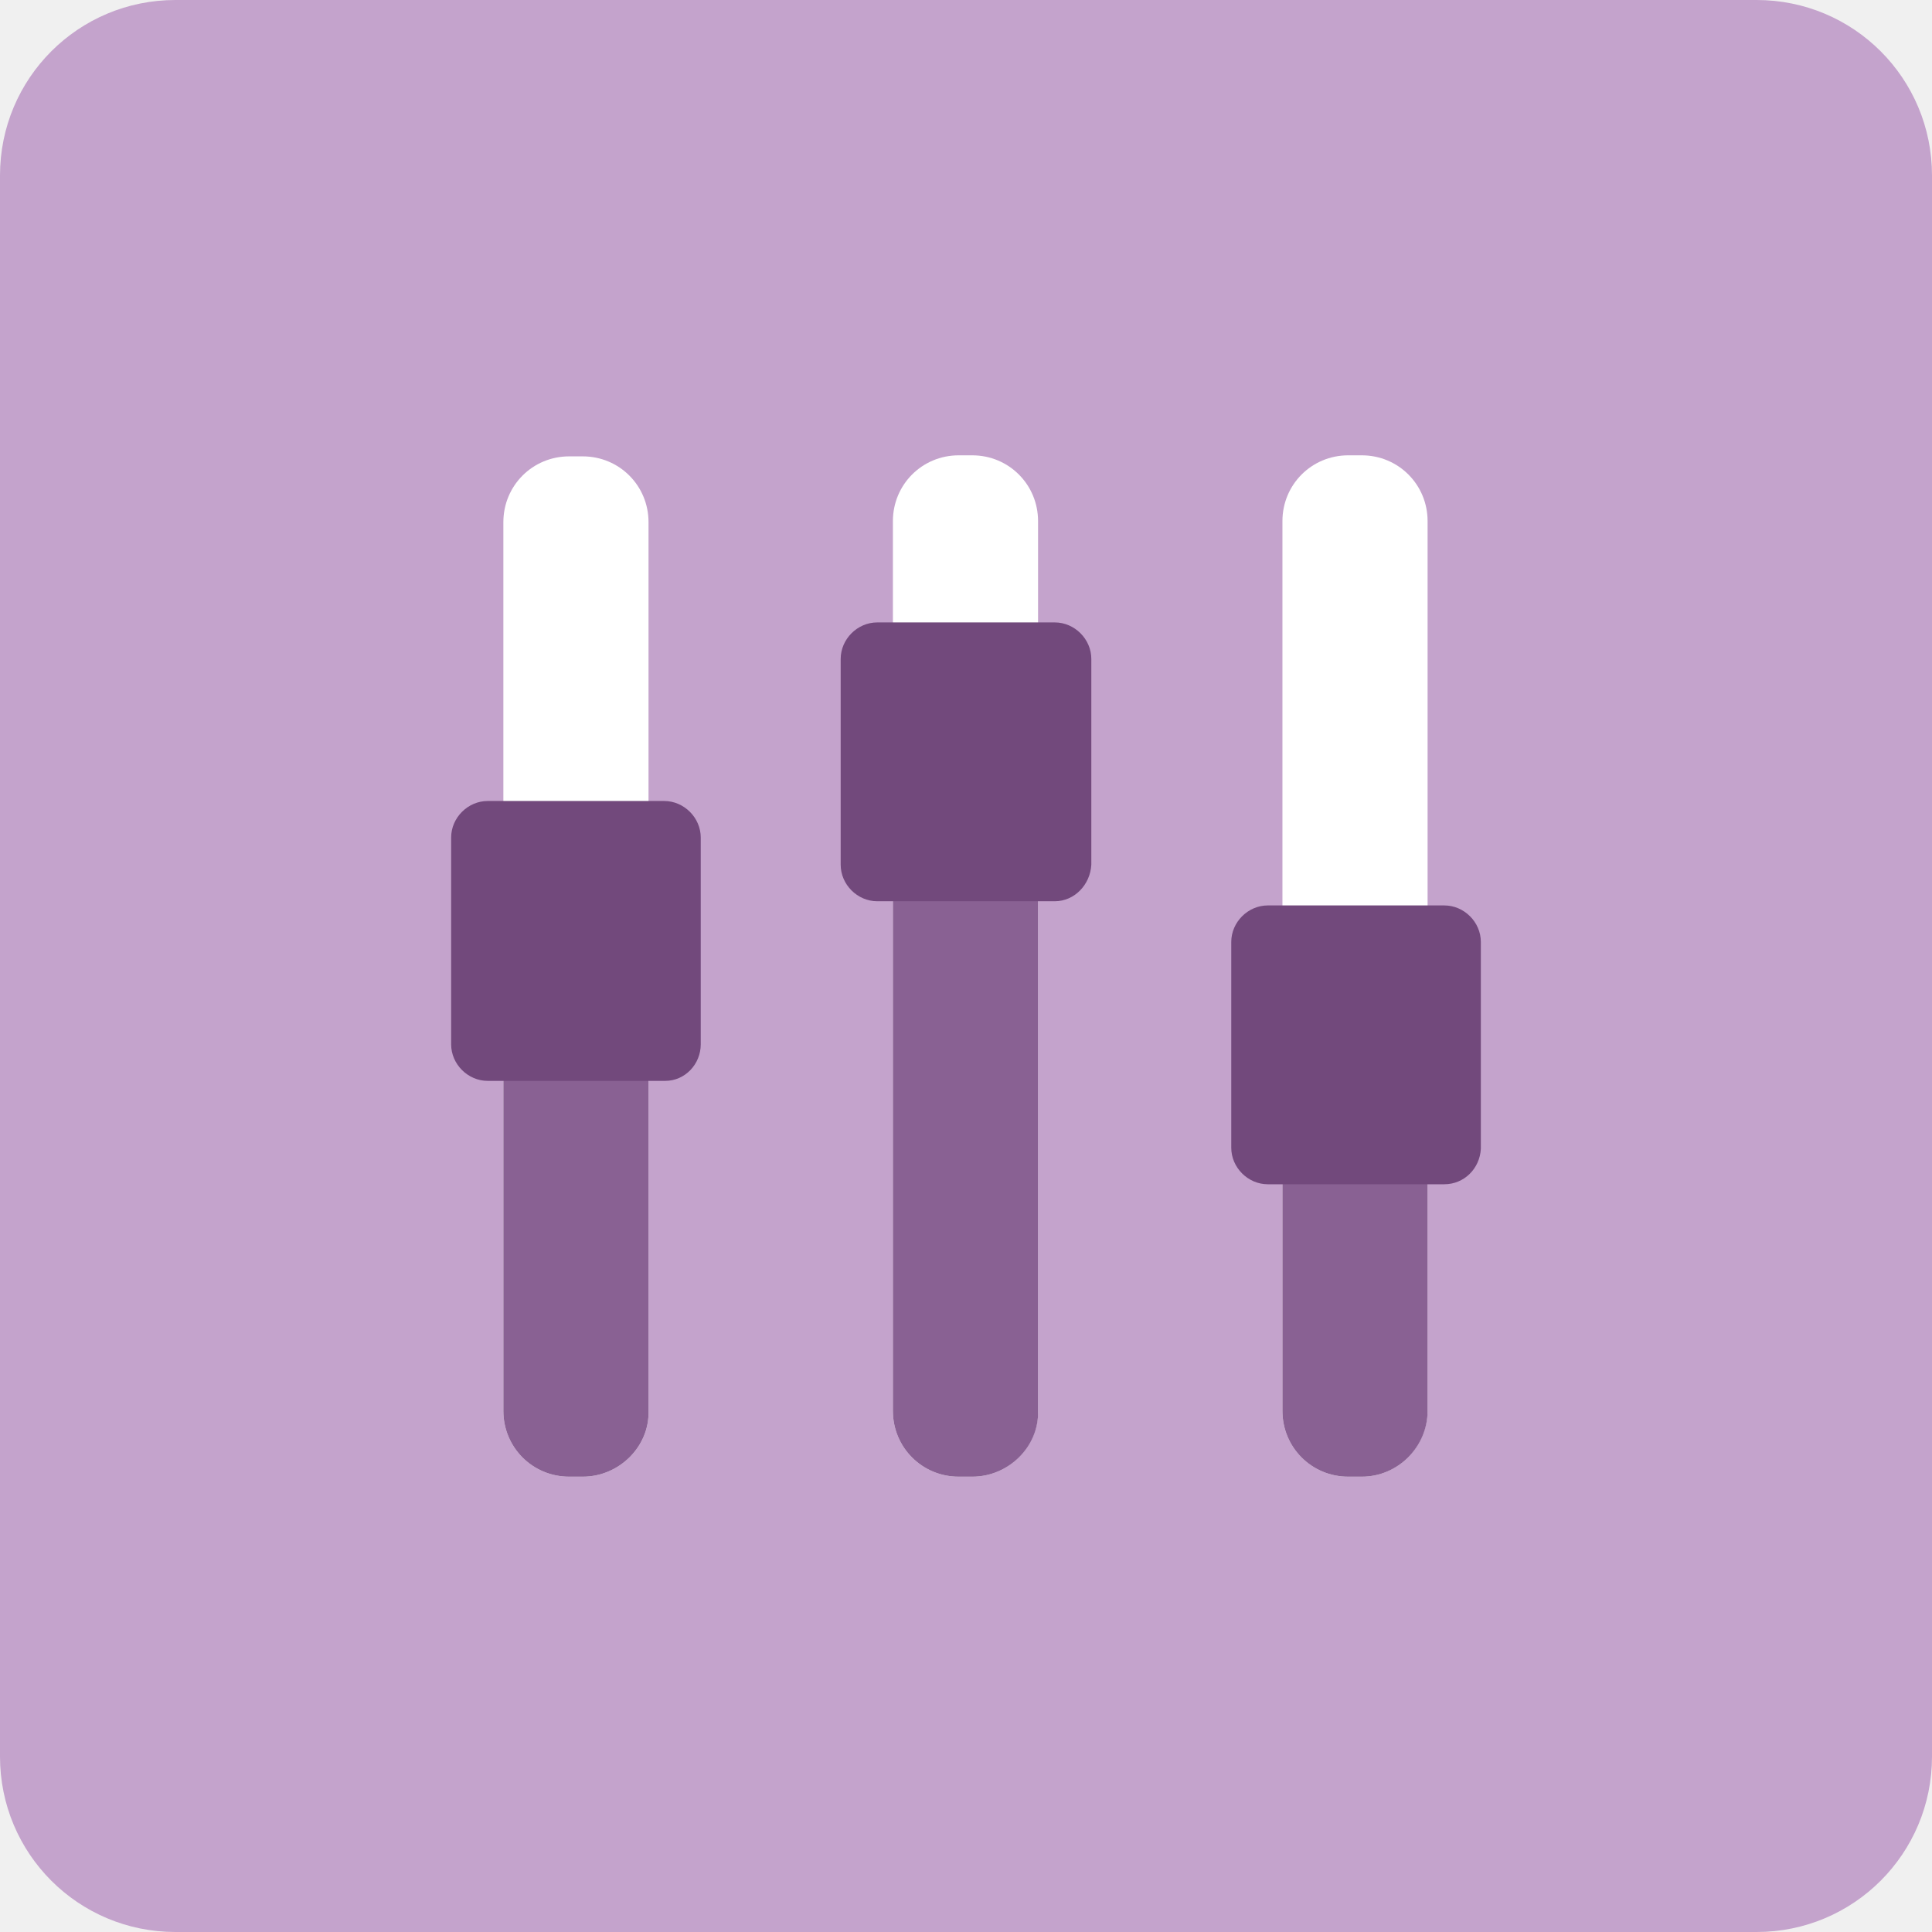
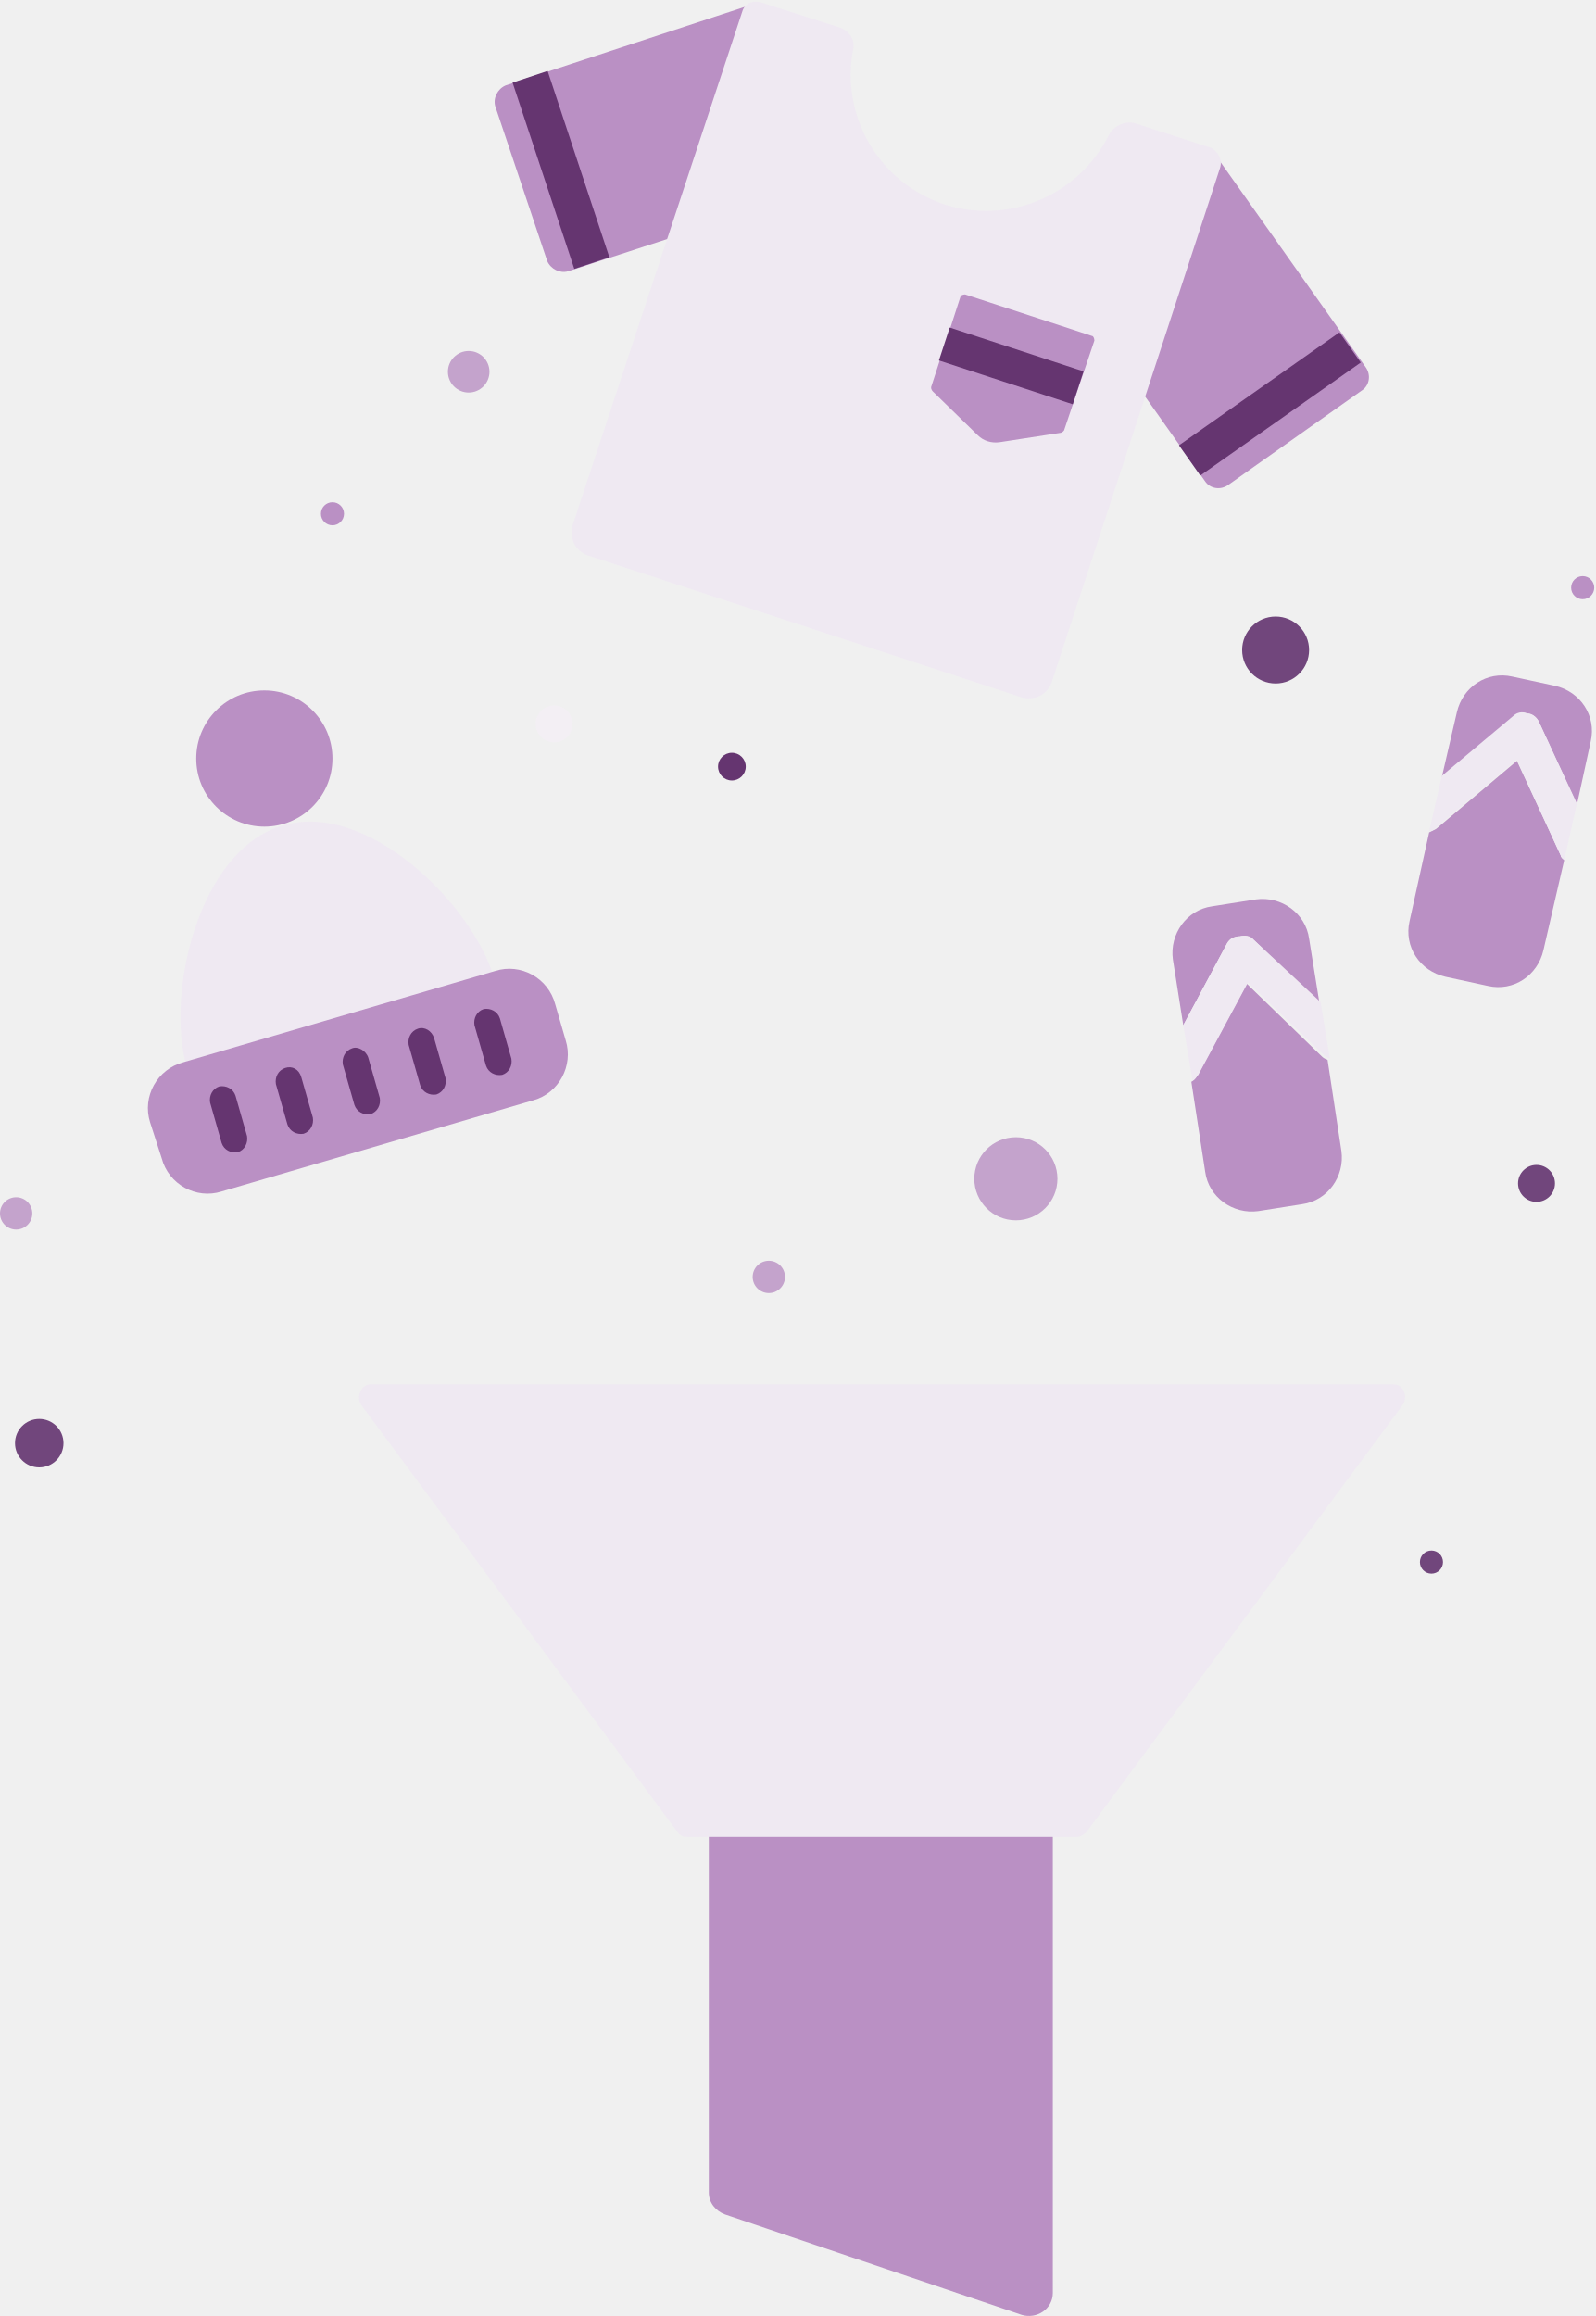
- <svg xmlns="http://www.w3.org/2000/svg" version="1.1" id="Layer_1" x="0px" y="0px" width="185px" height="185px" viewBox="0 0 185 185" style="enable-background:new 0 0 185 185;" xml:space="preserve">
+ <svg xmlns="http://www.w3.org/2000/svg" version="1.1" id="Layer_1" x="0px" y="0px" width="138.2px" height="200.6px" viewBox="0 0 138.2 200.6" style="enable-background:new 0 0 138.2 200.6;" xml:space="preserve">
  <style type="text/css">
- 	.st0{fill:#C4A3CC;}
- 	.st1{fill:#FFFFFF;}
- 	.st2{fill:#896193;}
- 	.st3{fill:#72497C;}
+ 	.st0{fill:#BA90C4;}
+ 	.st1{fill:#EFE9F2;}
+ 	.st2{fill:#653570;}
+ 	.st3{fill:#C4A3CC;}
+ 	.st4{fill:#71467C;}
+ 	.st5{fill:#F3EFF4;}
</style>
-   <g id="XMLID_3852_">
-     <path id="XMLID_2282_" class="st0" d="M168.2,185H16.8C7.5,185,0,177.5,0,168.2V16.8C0,7.5,7.5,0,16.8,0h151.4   c9.3,0,16.8,7.5,16.8,16.8v151.4C185,177.5,177.5,185,168.2,185z" />
-     <g id="XMLID_2621_">
-       <g id="XMLID_2648_">
-         <path id="XMLID_2628_" class="st1" d="M93.1,141.4h-1.3c-3.5,0-6.3-2.8-6.3-6.3V49.9c0-3.5,2.8-6.3,6.3-6.3h1.3     c3.5,0,6.3,2.8,6.3,6.3v85.1C99.5,138.5,96.6,141.4,93.1,141.4z" />
-         <path id="XMLID_2644_" class="st2" d="M93.1,141.4h-1.3c-3.5,0-6.3-2.8-6.3-6.3v-75h13.9v75C99.5,138.5,96.6,141.4,93.1,141.4z" />
-         <path id="XMLID_2637_" class="st3" d="M101,86.3H84c-1.9,0-3.5-1.6-3.5-3.5V63.1c0-1.9,1.6-3.5,3.5-3.5H101     c1.9,0,3.5,1.6,3.5,3.5v19.7C104.4,84.7,102.9,86.3,101,86.3z" />
+   <g id="XMLID_1_">
+     <g id="XMLID_2176_">
+       <g id="XMLID_2642_">
+         <g id="XMLID_2647_">
+           <path id="XMLID_21_" class="st0" d="M88.5,200.5l-25.7-8.7c-0.8-0.3-1.4-1-1.4-1.9v-37.3c0-0.6,0.5-1,1-1h27.8c0.6,0,1,0.5,1,1      v46C91.2,200,89.8,200.9,88.5,200.5z" />
+         </g>
+         <g id="XMLID_2643_">
+           <path id="XMLID_22_" class="st1" d="M84.1,119.9c-3.1,0-6.6,0-7.8,0s-4.7,0-7.8,0H32.1c-0.8,0-1.3,1.1-0.8,1.8l27.4,37      c0.2,0.3,0.5,0.4,0.8,0.4h9.1c3.1,0,6.6,0,7.8,0s4.7,0,7.8,0h9.1c0.3,0,0.6-0.2,0.8-0.4l27.4-37c0.5-0.7,0.1-1.8-0.8-1.8H84.1z" />
+         </g>
      </g>
-       <g id="XMLID_2627_">
-         <g id="XMLID_2649_">
-           <path id="XMLID_2630_" class="st1" d="M130.4,141.4h-1.3c-3.5,0-6.3-2.8-6.3-6.3V49.9c0-3.5,2.8-6.3,6.3-6.3h1.3      c3.5,0,6.3,2.8,6.3,6.3v85.1C136.7,138.5,133.9,141.4,130.4,141.4z" />
-           <path id="XMLID_2631_" class="st2" d="M130.4,141.4h-1.3c-3.5,0-6.3-2.8-6.3-6.3V93.8h13.9v41.3      C136.7,138.5,133.9,141.4,130.4,141.4z" />
-           <path id="XMLID_2645_" class="st3" d="M138.3,113.4h-16.9c-1.9,0-3.5-1.6-3.5-3.5V90.2c0-1.9,1.6-3.5,3.5-3.5h16.9      c1.9,0,3.5,1.6,3.5,3.5V110C141.7,111.9,140.2,113.4,138.3,113.4z" />
+       <g id="XMLID_2626_">
+         <g id="XMLID_2283_">
+           <path id="XMLID_2287_" class="st0" d="M108,85.2l-4.3,8c-0.1,0.2-0.3,0.4-0.5,0.5l1.2,7.8c0.3,2.2,2.4,3.7,4.6,3.4l3.8-0.6      c2.2-0.3,3.7-2.4,3.4-4.6l-1.2-7.9c-0.2-0.1-0.3-0.1-0.5-0.3L108,85.2z" />
+           <path id="XMLID_2482_" class="st0" d="M107.4,81.1c0.4-0.1,0.9-0.1,1.2,0.3l5.7,5.5l-0.9-5.6c-0.3-2.2-2.4-3.7-4.6-3.4l-3.8,0.6      c-2.2,0.3-3.7,2.4-3.4,4.6l0.9,5.7l3.8-7.1C106.5,81.3,106.9,81.1,107.4,81.1z" />
+           <path id="XMLID_2610_" class="st1" d="M108.6,81.4c-0.3-0.3-0.8-0.4-1.2-0.3c-0.4,0-0.8,0.2-1.1,0.6l-3.8,7.1l0.8,4.8      c0.2-0.1,0.3-0.3,0.5-0.5l4.3-8l6.6,6.3c0.1,0.1,0.3,0.2,0.5,0.3l-0.8-4.9L108.6,81.4z" />
        </g>
-         <g id="XMLID_2629_">
-           <path id="XMLID_2646_" class="st1" d="M55.8,141.4h-1.3c-3.5,0-6.3-2.8-6.3-6.3l0-85.1c0-3.5,2.8-6.3,6.3-6.3h1.3      c3.5,0,6.3,2.8,6.3,6.3v85.1C62.2,138.5,59.3,141.4,55.8,141.4z" />
-           <path id="XMLID_2674_" class="st2" d="M55.8,141.4h-1.3c-3.5,0-6.3-2.8-6.3-6.3V98.3h13.9v36.8      C62.2,138.5,59.3,141.4,55.8,141.4z" />
-           <path id="XMLID_2675_" class="st3" d="M63.7,103.5H46.7c-1.9,0-3.5-1.6-3.5-3.5V80.2c0-1.9,1.6-3.5,3.5-3.5h16.9      c1.9,0,3.5,1.6,3.5,3.5V100C67.1,101.9,65.6,103.5,63.7,103.5z" />
+         <g id="XMLID_2285_">
+           <path id="XMLID_2575_" class="st0" d="M131.4,65.9l-7,5.9c-0.2,0.1-0.4,0.2-0.6,0.3l-1.7,7.7c-0.5,2.2,0.9,4.3,3.1,4.8l3.7,0.8      c2.2,0.5,4.3-0.9,4.8-3.1l1.8-7.8c-0.1-0.1-0.3-0.2-0.3-0.4L131.4,65.9z" />
+           <path id="XMLID_2572_" class="st0" d="M132.3,61.8c0.4,0,0.8,0.3,1,0.7l3.3,7.2l1.2-5.5c0.5-2.2-0.9-4.3-3.1-4.8l-3.7-0.8      c-2.2-0.5-4.3,0.9-4.8,3.1l-1.3,5.6l6.2-5.2C131.4,61.7,131.9,61.7,132.3,61.8z" />
+           <path id="XMLID_2286_" class="st1" d="M133.3,62.5c-0.2-0.4-0.6-0.7-1-0.7c-0.4-0.2-0.9-0.1-1.2,0.2l-6.2,5.2l-1.1,4.8      c0.2,0,0.4-0.1,0.6-0.3l7-5.9l3.8,8.3c0.1,0.2,0.2,0.3,0.3,0.4l1.1-4.9L133.3,62.5z" />
+         </g>
+       </g>
+       <g id="XMLID_2677_">
+         <path id="XMLID_2761_" class="st1" d="M42.8,84.7c-1.9-6.4-11-15.4-18.3-13.2c-7.3,2.1-10.2,14.6-8.3,21L42.8,84.7z" />
+         <circle id="XMLID_2760_" class="st0" cx="22.9" cy="65.7" r="5.9" />
+         <path id="XMLID_2763_" class="st0" d="M46.2,95.3l-27,7.9c-2.2,0.7-4.6-0.6-5.2-2.9L13,97.2c-0.7-2.2,0.6-4.6,2.9-5.2l27-7.9     c2.2-0.7,4.6,0.6,5.2,2.9l0.9,3.1C49.7,92.3,48.4,94.7,46.2,95.3z" />
+         <g id="XMLID_2759_">
+           <path id="XMLID_2775_" class="st2" d="M19,94.1c-0.6,0.2-0.9,0.8-0.8,1.4l1,3.5c0.2,0.6,0.8,0.9,1.4,0.8      c0.6-0.2,0.9-0.8,0.8-1.4l-1-3.5C20.2,94.3,19.6,94,19,94.1z" />
+           <path id="XMLID_2776_" class="st2" d="M24.7,92.5c-0.6,0.2-0.9,0.8-0.8,1.4l1,3.5c0.2,0.6,0.8,0.9,1.4,0.8      c0.6-0.2,0.9-0.8,0.8-1.4l-1-3.5C25.9,92.6,25.3,92.3,24.7,92.5z" />
+           <path id="XMLID_2777_" class="st2" d="M30.5,90.8c-0.6,0.2-0.9,0.8-0.8,1.4l1,3.5c0.2,0.6,0.8,0.9,1.4,0.8      c0.6-0.2,0.9-0.8,0.8-1.4l-1-3.5C31.7,91,31,90.6,30.5,90.8z" />
+           <path id="XMLID_3092_" class="st2" d="M36.2,89.1c-0.6,0.2-0.9,0.8-0.8,1.4l1,3.5c0.2,0.6,0.8,0.9,1.4,0.8      c0.6-0.2,0.9-0.8,0.8-1.4l-1-3.5C37.4,89.3,36.8,88.9,36.2,89.1z" />
+           <path id="XMLID_3095_" class="st2" d="M41.9,87.4c-0.6,0.2-0.9,0.8-0.8,1.4l1,3.5c0.2,0.6,0.8,0.9,1.4,0.8      c0.6-0.2,0.9-0.8,0.8-1.4l-1-3.5C43.1,87.6,42.5,87.3,41.9,87.4z" />
+         </g>
+       </g>
+       <g id="XMLID_2678_">
+         <g id="XMLID_2771_">
+           <g id="XMLID_3389_">
+             <g id="XMLID_3444_">
+               <g id="XMLID_3445_">
+                 <path id="XMLID_13_" class="st0" d="M49.2,23.5c-0.7,0.2-1.5-0.2-1.8-0.9L42.9,9.2c-0.2-0.7,0.2-1.5,0.9-1.8l20.7-6.8         c0.7-0.2,1.5,0.2,1.8,0.9l4.4,13.5c0.2,0.7-0.2,1.5-0.9,1.8L49.2,23.5z" />
+               </g>
+             </g>
+             <rect id="XMLID_3390_" x="40.1" y="13.2" transform="matrix(0.3146 0.9492 -0.9492 0.3146 47.3522 -36.0692)" class="st2" width="17" height="3.2" />
+           </g>
+           <g id="XMLID_2772_">
+             <g id="XMLID_3116_">
+               <g id="XMLID_3117_">
+                 <path id="XMLID_12_" class="st0" d="M104.4,41.7c0.4,0.6,1.3,0.8,2,0.3l11.6-8.2c0.6-0.4,0.8-1.3,0.3-2l-12.6-17.8         c-0.4-0.6-1.3-0.8-2-0.3l-11.6,8.2c-0.6,0.4-0.8,1.3-0.3,2L104.4,41.7z" />
+               </g>
+             </g>
+             <rect id="XMLID_2774_" x="101.5" y="33.4" transform="matrix(-0.8177 0.5757 -0.5757 -0.8177 220.099 0.2788)" class="st2" width="17" height="3.2" />
+           </g>
+         </g>
+         <path id="XMLID_2770_" class="st1" d="M104.9,12.8l-6.5-2.1c-0.9-0.3-2,0.2-2.4,1.1c-2.6,5.1-8.6,7.7-14.2,5.9     c-5.7-1.9-9-7.7-7.9-13.4c0.2-0.8-0.3-1.6-1.1-1.9l-6.9-2.2c-0.7-0.2-1.4,0.1-1.6,0.8L49.6,45.5c-0.3,1.1,0.2,2.2,1.3,2.6     l37.6,12.3c1.1,0.3,2.2-0.2,2.6-1.3l14.6-44.6C105.9,13.8,105.5,13.1,104.9,12.8z" />
+         <g id="XMLID_2680_">
+           <g id="XMLID_2767_">
+             <path id="XMLID_20_" class="st0" d="M92.2,37.2c0,0.1-0.2,0.3-0.4,0.3l-5.2,0.8c-0.7,0.1-1.4-0.1-1.9-0.6l-3.9-3.8       c-0.1-0.1-0.2-0.3-0.1-0.5l2.5-7.7c0-0.1,0.2-0.2,0.4-0.2l11,3.6c0.1,0,0.2,0.2,0.2,0.4L92.2,37.2z" />
+           </g>
+           <rect id="XMLID_2766_" x="81.5" y="30.2" transform="matrix(0.9503 0.3113 -0.3113 0.9503 14.2201 -25.7007)" class="st2" width="12.2" height="3" />
        </g>
      </g>
    </g>
+     <circle id="XMLID_65_" class="st3" cx="88" cy="102.1" r="3.6" />
+     <circle id="XMLID_2515_" class="st4" cx="110.5" cy="56.3" r="2.9" />
+     <circle id="XMLID_1971_" class="st3" cx="1.4" cy="105.1" r="1.4" />
+     <circle id="XMLID_1972_" class="st3" cx="66.6" cy="110.6" r="1.4" />
+     <circle id="XMLID_2783_" class="st0" cx="137.1" cy="50.9" r="1" />
+     <circle id="XMLID_2804_" class="st0" cx="28.8" cy="44.5" r="1" />
+     <circle id="XMLID_66_" class="st4" cx="124" cy="135.3" r="1" />
+     <circle id="XMLID_67_" class="st3" cx="40.6" cy="32.2" r="1.8" />
+     <circle id="XMLID_920_" class="st4" cx="3.4" cy="125" r="2.1" />
+     <circle id="XMLID_921_" class="st4" cx="133.1" cy="102.5" r="1.6" />
+     <circle id="XMLID_1430_" class="st5" cx="48" cy="62.7" r="1.6" />
+     <circle id="XMLID_1563_" class="st2" cx="63.4" cy="66.4" r="1.2" />
  </g>
</svg>
